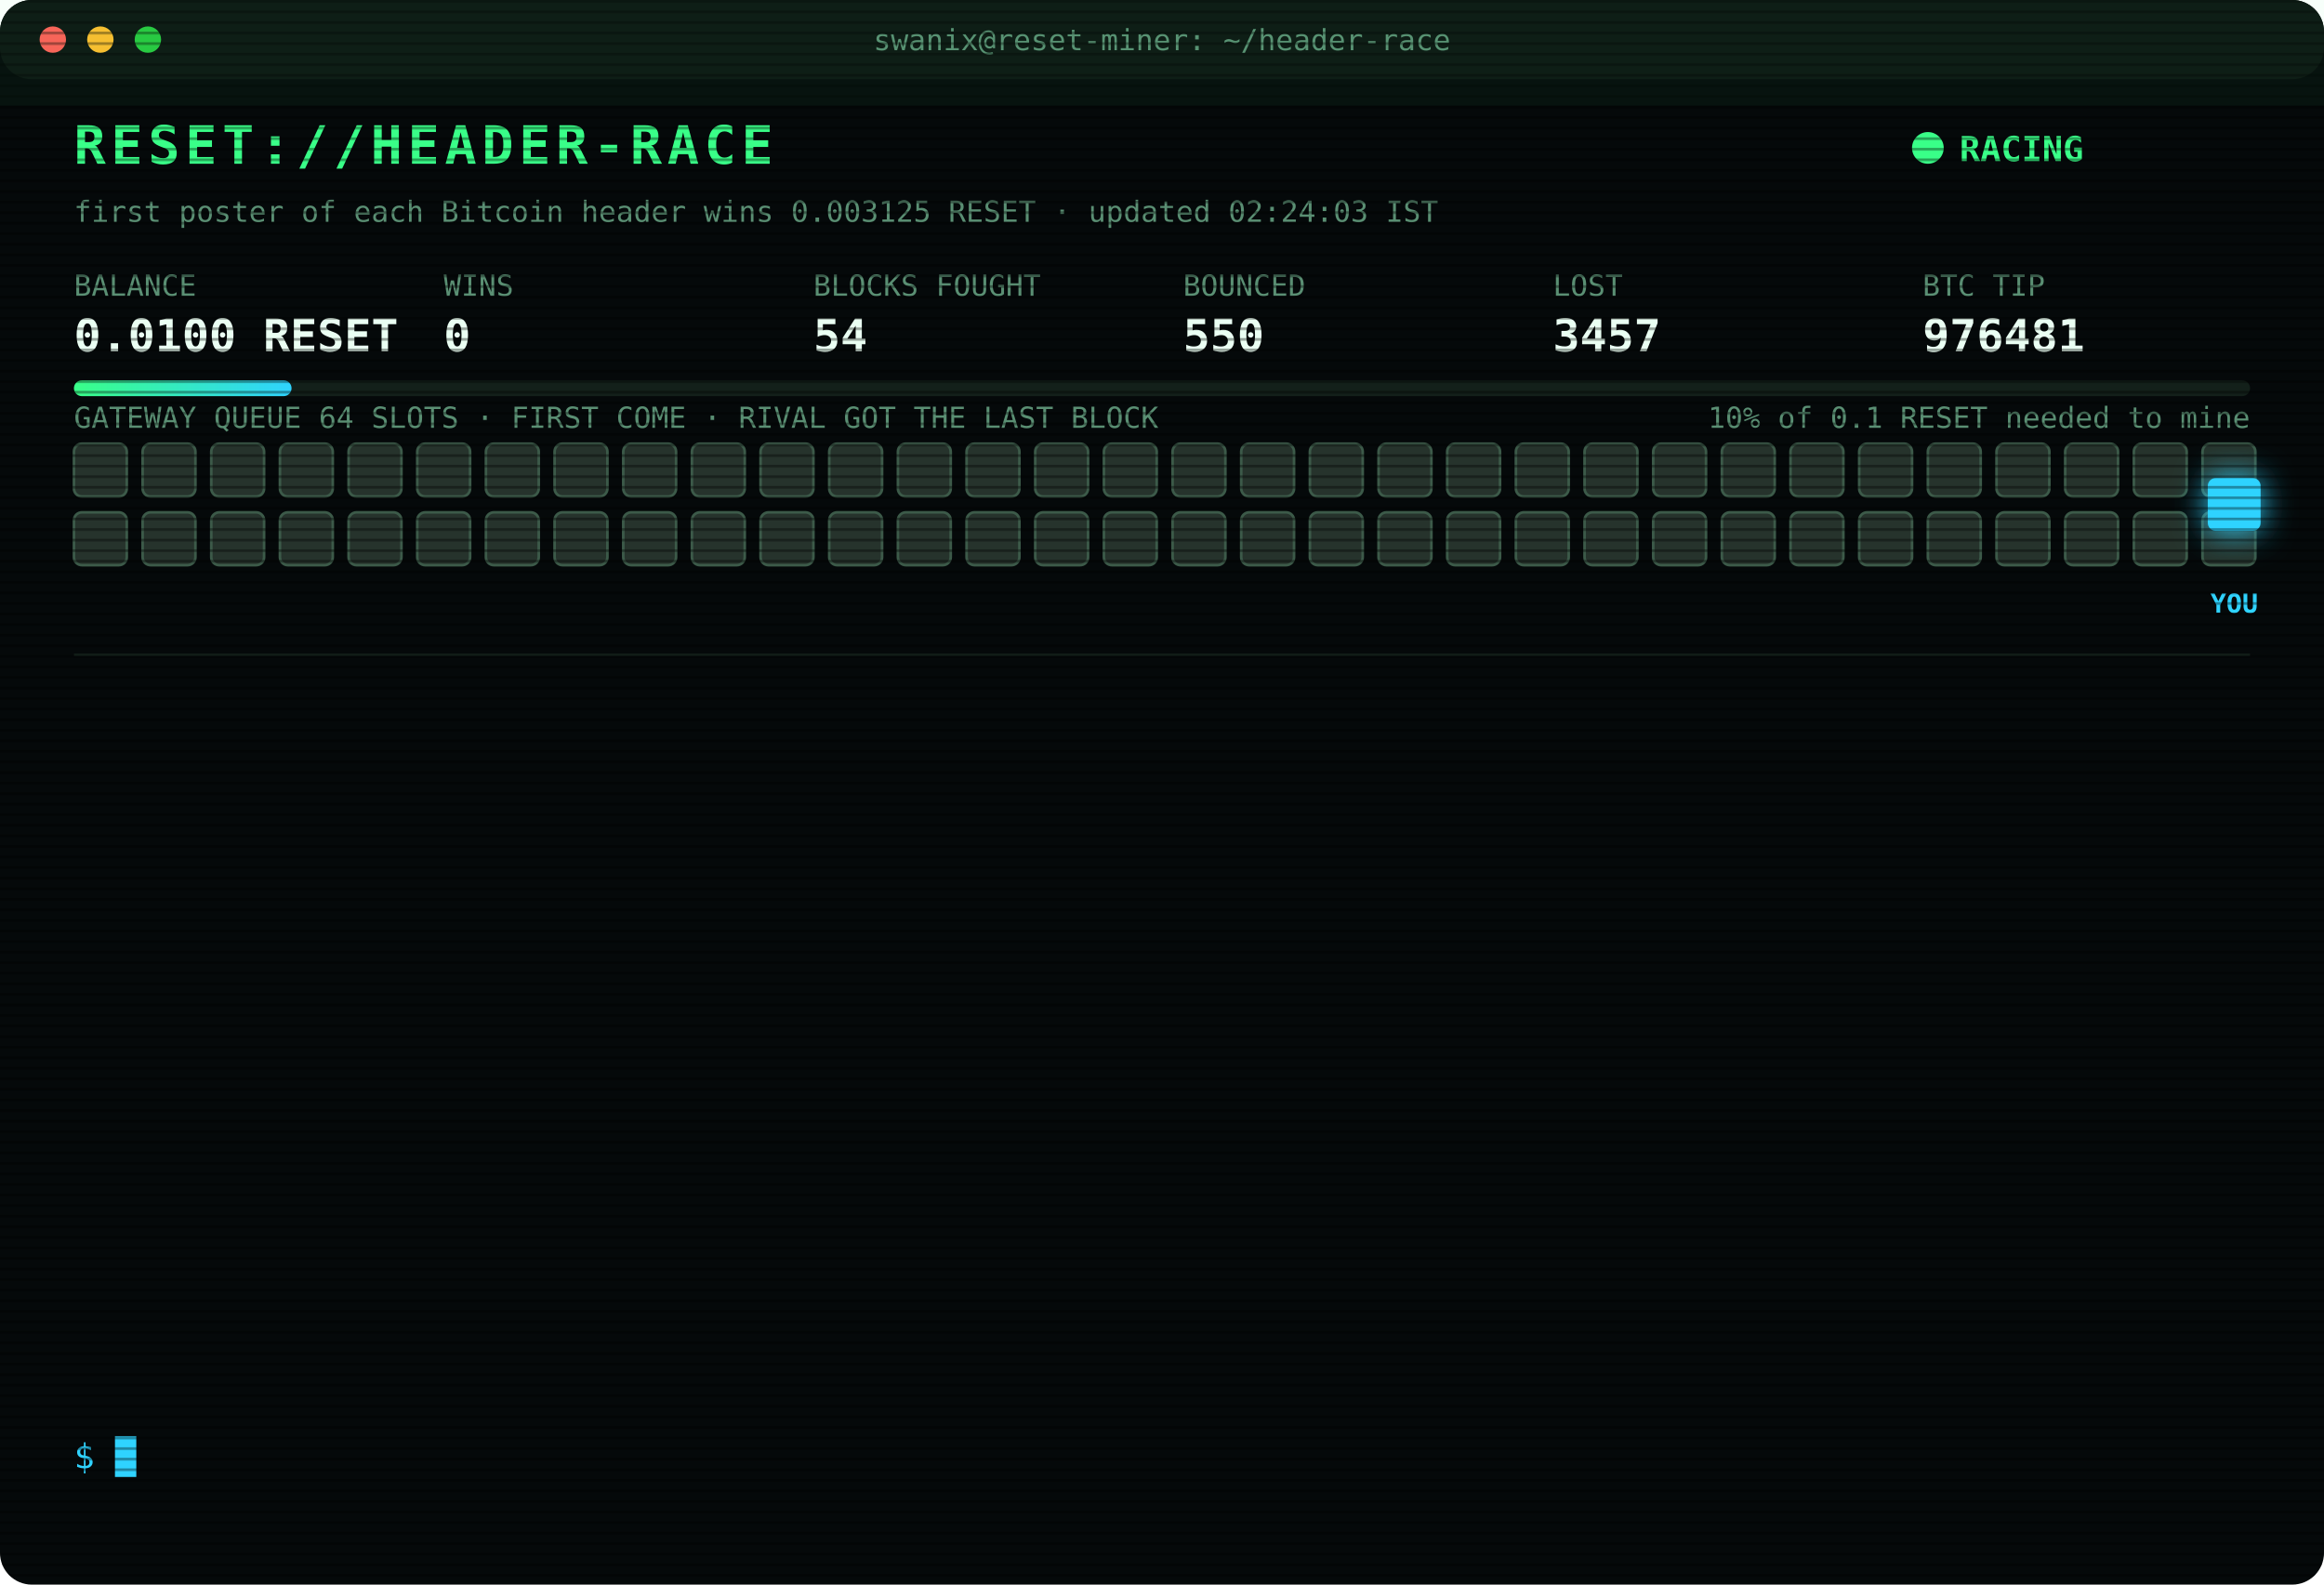
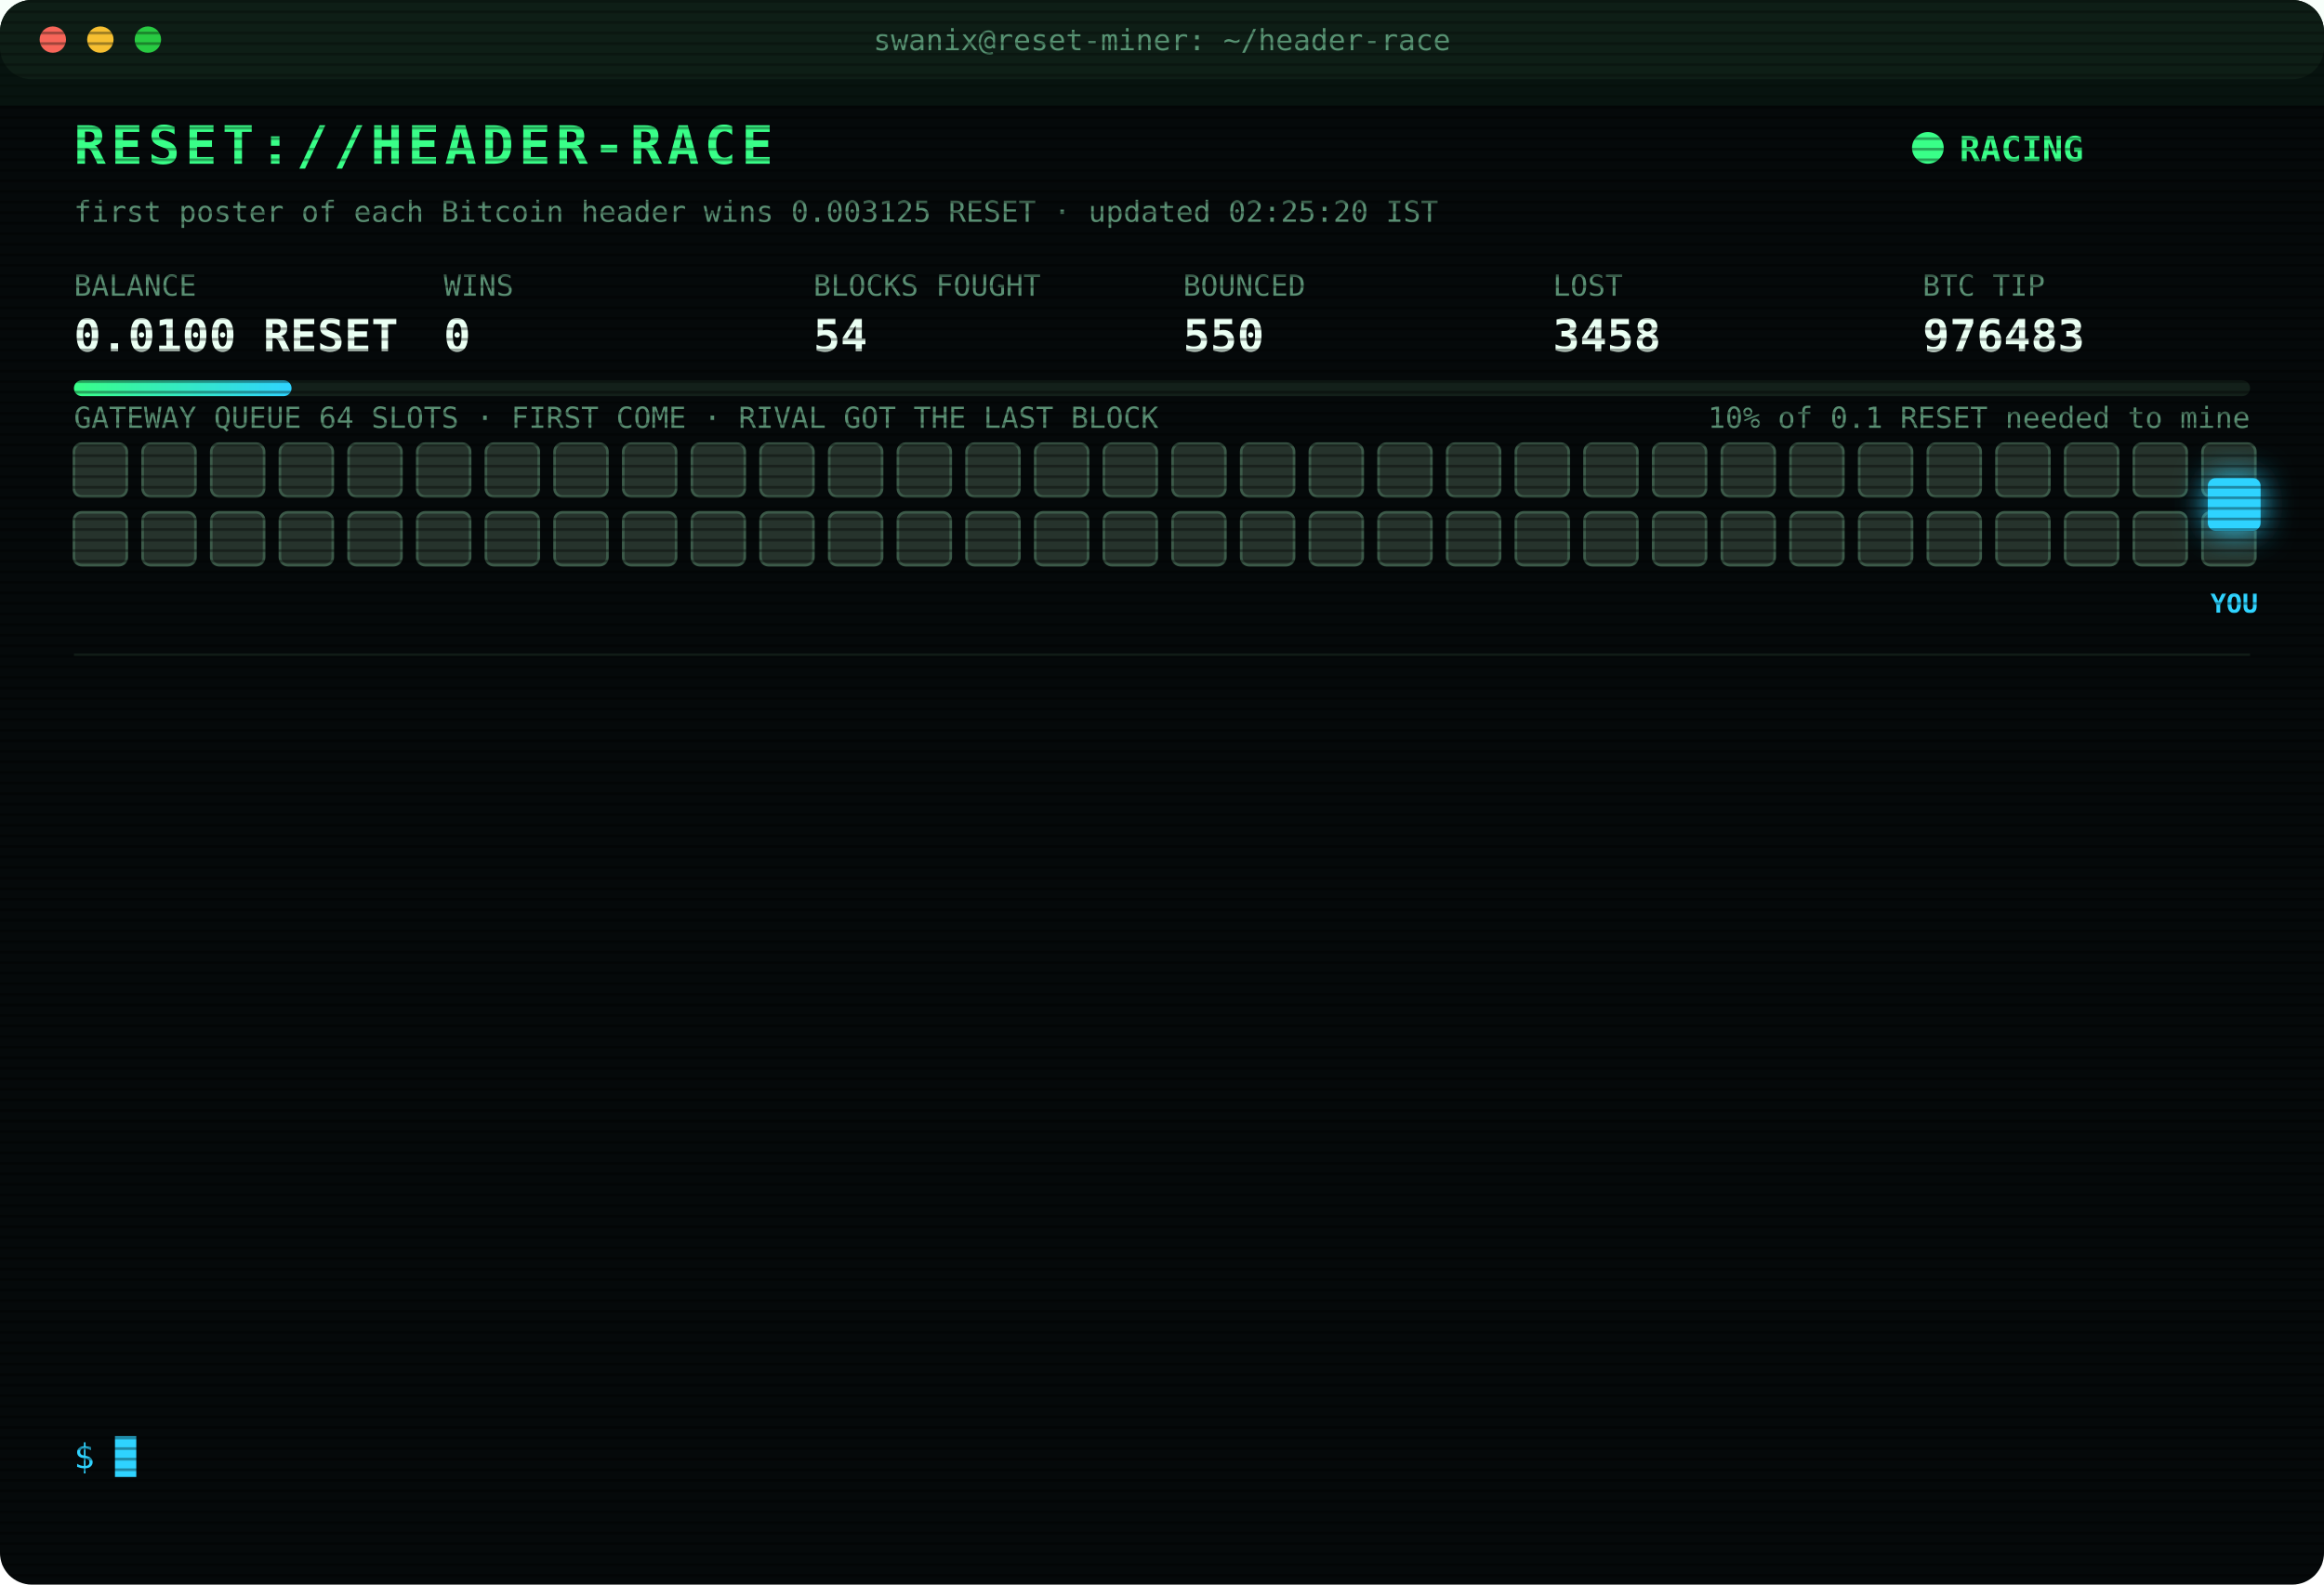
<svg xmlns="http://www.w3.org/2000/svg" width="880" height="600" viewBox="0 0 880 600" font-family="ui-monospace,SFMono-Regular,Menlo,Consolas,monospace">
  <style>
text{font-size:13px;fill:#7CFFB2}
.title{font-size:20px;font-weight:700;fill:#39FF88;letter-spacing:2px;animation:glitch 3s infinite steps(1)}
.sub{fill:#2fd3ff}.k{fill:#5a8f73;font-size:11px}.v{font-size:17px;font-weight:700;fill:#eafff3}
.ts{fill:#3f6b56}.boot{fill:#2fd3ff}.dim{fill:#5a8f73}.bad{fill:#ff4d6d}.warn{fill:#ffd23f}.mag{fill:#ff5cf0}.win{fill:#39FF88;font-weight:700}
.tag{font-size:10px;fill:#2fd3ff;font-weight:700}
.rival{fill:#26332c;stroke:#3c5a49;animation:jam 1.2s infinite alternate}
.idle{fill:#141c18;stroke:#22302a;animation:breathe 4s infinite}
.me{fill:#2fd3ff;filter:drop-shadow(0 0 6px #2fd3ff)}
.hover{animation:nudge 1.1s infinite ease-in-out}.bounce{animation:kick 1.4s infinite}
.ln{opacity:0;animation:in .4s forwards}
.cur{animation:blink 1s infinite steps(1)}
.scan{animation:scan 6s infinite linear}
.led{animation:blink 1.4s infinite}
@keyframes in{from{opacity:0;transform:translateX(-6px)}to{opacity:1;transform:none}}
@keyframes blink{50%{opacity:0}}
@keyframes jam{to{fill:#33463b}}
@keyframes breathe{50%{opacity:.4}}
@keyframes nudge{50%{transform:translateX(-10px)}}
@keyframes kick{0%,100%{transform:none}30%{transform:translateX(-14px)}55%{transform:translateX(10px) translateY(-6px)}}
@keyframes glitch{0%,92%{transform:none}93%{transform:translateX(2px);fill:#ff4d6d}95%{transform:translateX(-2px);fill:#2fd3ff}97%{transform:none}}
@keyframes scan{from{transform:translateY(-40px)}to{transform:translateY(600px)}}
</style>
  <defs>
    <pattern id="sl" width="4" height="4" patternUnits="userSpaceOnUse">
      <rect width="4" height="1" fill="#000" opacity=".35" />
    </pattern>
    <linearGradient id="bar">
      <stop offset="0" stop-color="#39FF88" />
      <stop offset="1" stop-color="#2fd3ff" />
    </linearGradient>
  </defs>
  <rect width="880" height="600" rx="12" fill="#05090a" />
  <rect width="880" height="30" rx="12" fill="#0d1512" />
  <circle cx="20" cy="15" r="5" fill="#ff5f57" />
  <circle cx="38" cy="15" r="5" fill="#febc2e" />
  <circle cx="56" cy="15" r="5" fill="#28c840" />
  <text x="440" y="19" text-anchor="middle" class="k">swanix@reset-miner: ~/header-race</text>
  <text x="28" y="62" class="title">RESET://HEADER-RACE</text>
  <circle class="led" cx="730" cy="56" r="6" fill="#39FF88" />
  <text x="742" y="61" class="win">RACING</text>
-   <text x="28" y="84" class="k">first poster of each Bitcoin header wins 0.003125 RESET · updated 02:24:03 IST</text>
+   <text x="28" y="84" class="k">first poster of each Bitcoin header wins 0.003125 RESET · updated 02:25:20 IST</text>
  <text x="28" y="112" class="k">BALANCE</text>
  <text x="28" y="133" class="v">0.0100 RESET</text>
  <text x="168" y="112" class="k">WINS</text>
  <text x="168" y="133" class="v">0</text>
  <text x="308" y="112" class="k">BLOCKS FOUGHT</text>
  <text x="308" y="133" class="v">54</text>
  <text x="448" y="112" class="k">BOUNCED</text>
  <text x="448" y="133" class="v">550</text>
  <text x="588" y="112" class="k">LOST</text>
-   <text x="588" y="133" class="v">3457</text>
+   <text x="588" y="133" class="v">3458</text>
  <text x="728" y="112" class="k">BTC TIP</text>
-   <text x="728" y="133" class="v">976481</text>
+   <text x="728" y="133" class="v">976483</text>
  <rect x="28" y="144" width="824" height="6" rx="3" fill="#13201a" />
  <rect x="28" y="144" width="82.4" height="6" rx="3" fill="url(#bar)" />
  <text x="852" y="162" text-anchor="end" class="k">10% of 0.1 RESET needed to mine</text>
  <text x="28" y="162" class="k">GATEWAY QUEUE 64 SLOTS · FIRST COME · RIVAL GOT THE LAST BLOCK</text>
  <rect class="rival" x="28" y="168" width="20" height="20" rx="3" style="animation-delay:0.00s" />
  <rect class="rival" x="54" y="168" width="20" height="20" rx="3" style="animation-delay:0.05s" />
  <rect class="rival" x="80" y="168" width="20" height="20" rx="3" style="animation-delay:0.10s" />
  <rect class="rival" x="106" y="168" width="20" height="20" rx="3" style="animation-delay:0.15s" />
  <rect class="rival" x="132" y="168" width="20" height="20" rx="3" style="animation-delay:0.20s" />
  <rect class="rival" x="158" y="168" width="20" height="20" rx="3" style="animation-delay:0.25s" />
  <rect class="rival" x="184" y="168" width="20" height="20" rx="3" style="animation-delay:0.30s" />
  <rect class="rival" x="210" y="168" width="20" height="20" rx="3" style="animation-delay:0.35s" />
  <rect class="rival" x="236" y="168" width="20" height="20" rx="3" style="animation-delay:0.40s" />
  <rect class="rival" x="262" y="168" width="20" height="20" rx="3" style="animation-delay:0.45s" />
  <rect class="rival" x="288" y="168" width="20" height="20" rx="3" style="animation-delay:0.50s" />
  <rect class="rival" x="314" y="168" width="20" height="20" rx="3" style="animation-delay:0.55s" />
  <rect class="rival" x="340" y="168" width="20" height="20" rx="3" style="animation-delay:0.60s" />
  <rect class="rival" x="366" y="168" width="20" height="20" rx="3" style="animation-delay:0.65s" />
  <rect class="rival" x="392" y="168" width="20" height="20" rx="3" style="animation-delay:0.70s" />
  <rect class="rival" x="418" y="168" width="20" height="20" rx="3" style="animation-delay:0.75s" />
  <rect class="rival" x="444" y="168" width="20" height="20" rx="3" style="animation-delay:0.80s" />
  <rect class="rival" x="470" y="168" width="20" height="20" rx="3" style="animation-delay:0.85s" />
  <rect class="rival" x="496" y="168" width="20" height="20" rx="3" style="animation-delay:0.90s" />
  <rect class="rival" x="522" y="168" width="20" height="20" rx="3" style="animation-delay:0.95s" />
  <rect class="rival" x="548" y="168" width="20" height="20" rx="3" style="animation-delay:1.00s" />
  <rect class="rival" x="574" y="168" width="20" height="20" rx="3" style="animation-delay:1.05s" />
  <rect class="rival" x="600" y="168" width="20" height="20" rx="3" style="animation-delay:1.10s" />
  <rect class="rival" x="626" y="168" width="20" height="20" rx="3" style="animation-delay:1.15s" />
  <rect class="rival" x="652" y="168" width="20" height="20" rx="3" style="animation-delay:1.20s" />
  <rect class="rival" x="678" y="168" width="20" height="20" rx="3" style="animation-delay:1.25s" />
  <rect class="rival" x="704" y="168" width="20" height="20" rx="3" style="animation-delay:1.30s" />
  <rect class="rival" x="730" y="168" width="20" height="20" rx="3" style="animation-delay:1.35s" />
  <rect class="rival" x="756" y="168" width="20" height="20" rx="3" style="animation-delay:1.40s" />
  <rect class="rival" x="782" y="168" width="20" height="20" rx="3" style="animation-delay:1.45s" />
  <rect class="rival" x="808" y="168" width="20" height="20" rx="3" style="animation-delay:1.50s" />
  <rect class="rival" x="834" y="168" width="20" height="20" rx="3" style="animation-delay:1.55s" />
  <rect class="rival" x="28" y="194" width="20" height="20" rx="3" style="animation-delay:1.60s" />
  <rect class="rival" x="54" y="194" width="20" height="20" rx="3" style="animation-delay:1.65s" />
  <rect class="rival" x="80" y="194" width="20" height="20" rx="3" style="animation-delay:1.70s" />
  <rect class="rival" x="106" y="194" width="20" height="20" rx="3" style="animation-delay:1.75s" />
  <rect class="rival" x="132" y="194" width="20" height="20" rx="3" style="animation-delay:1.80s" />
  <rect class="rival" x="158" y="194" width="20" height="20" rx="3" style="animation-delay:1.85s" />
  <rect class="rival" x="184" y="194" width="20" height="20" rx="3" style="animation-delay:1.90s" />
  <rect class="rival" x="210" y="194" width="20" height="20" rx="3" style="animation-delay:1.95s" />
  <rect class="rival" x="236" y="194" width="20" height="20" rx="3" style="animation-delay:2.00s" />
  <rect class="rival" x="262" y="194" width="20" height="20" rx="3" style="animation-delay:2.05s" />
  <rect class="rival" x="288" y="194" width="20" height="20" rx="3" style="animation-delay:2.10s" />
  <rect class="rival" x="314" y="194" width="20" height="20" rx="3" style="animation-delay:2.15s" />
  <rect class="rival" x="340" y="194" width="20" height="20" rx="3" style="animation-delay:2.20s" />
  <rect class="rival" x="366" y="194" width="20" height="20" rx="3" style="animation-delay:2.25s" />
  <rect class="rival" x="392" y="194" width="20" height="20" rx="3" style="animation-delay:2.30s" />
  <rect class="rival" x="418" y="194" width="20" height="20" rx="3" style="animation-delay:2.35s" />
  <rect class="rival" x="444" y="194" width="20" height="20" rx="3" style="animation-delay:2.40s" />
  <rect class="rival" x="470" y="194" width="20" height="20" rx="3" style="animation-delay:2.45s" />
  <rect class="rival" x="496" y="194" width="20" height="20" rx="3" style="animation-delay:2.50s" />
  <rect class="rival" x="522" y="194" width="20" height="20" rx="3" style="animation-delay:2.55s" />
  <rect class="rival" x="548" y="194" width="20" height="20" rx="3" style="animation-delay:2.60s" />
  <rect class="rival" x="574" y="194" width="20" height="20" rx="3" style="animation-delay:2.65s" />
  <rect class="rival" x="600" y="194" width="20" height="20" rx="3" style="animation-delay:2.70s" />
  <rect class="rival" x="626" y="194" width="20" height="20" rx="3" style="animation-delay:2.75s" />
  <rect class="rival" x="652" y="194" width="20" height="20" rx="3" style="animation-delay:2.80s" />
  <rect class="rival" x="678" y="194" width="20" height="20" rx="3" style="animation-delay:2.85s" />
  <rect class="rival" x="704" y="194" width="20" height="20" rx="3" style="animation-delay:2.90s" />
  <rect class="rival" x="730" y="194" width="20" height="20" rx="3" style="animation-delay:2.95s" />
  <rect class="rival" x="756" y="194" width="20" height="20" rx="3" style="animation-delay:3.00s" />
  <rect class="rival" x="782" y="194" width="20" height="20" rx="3" style="animation-delay:3.05s" />
  <rect class="rival" x="808" y="194" width="20" height="20" rx="3" style="animation-delay:3.10s" />
  <rect class="rival" x="834" y="194" width="20" height="20" rx="3" style="animation-delay:3.15s" />
  <g class="hover">
    <rect class="me" x="836" y="181" width="20" height="20" rx="3" />
    <text class="tag" x="846" y="232" text-anchor="middle">YOU</text>
  </g>
  <line x1="28" x2="852" y1="248" y2="248" stroke="#13201a" />
  <g class="ln" style="animation-delay:0.40s">
-     <text x="28" y="270" class="ts">00:30:41</text>
-     <text x="104" y="270" class="boot">[BOOT] racer v3 online · 3 feeds · stint 340m</text>
+     <text x="28" y="270" class="ts">00:46:28</text>
+     <text x="104" y="270" class="bad">[LOST] #976467 taken by a rival miner</text>
  </g>
  <g class="ln" style="animation-delay:0.65s">
-     <text x="28" y="292" class="ts">00:46:28</text>
-     <text x="104" y="292" class="bad">[LOST] #976467 taken by a rival miner</text>
+     <text x="28" y="292" class="ts">00:49:41</text>
+     <text x="104" y="292" class="bad">[LOST] #976469 taken by a rival miner</text>
  </g>
  <g class="ln" style="animation-delay:0.90s">
-     <text x="28" y="314" class="ts">00:49:41</text>
-     <text x="104" y="314" class="bad">[LOST] #976469 taken by a rival miner</text>
+     <text x="28" y="314" class="ts">00:54:52</text>
+     <text x="104" y="314" class="bad">[LOST] #976470 taken by a rival miner</text>
  </g>
  <g class="ln" style="animation-delay:1.15s">
-     <text x="28" y="336" class="ts">00:54:52</text>
-     <text x="104" y="336" class="bad">[LOST] #976470 taken by a rival miner</text>
+     <text x="28" y="336" class="ts">01:13:20</text>
+     <text x="104" y="336" class="bad">[LOST] #976471 taken by a rival miner</text>
  </g>
  <g class="ln" style="animation-delay:1.40s">
-     <text x="28" y="358" class="ts">01:13:20</text>
-     <text x="104" y="358" class="bad">[LOST] #976471 taken by a rival miner</text>
+     <text x="28" y="358" class="ts">01:25:23</text>
+     <text x="104" y="358" class="bad">[LOST] #976472 taken by a rival miner</text>
  </g>
  <g class="ln" style="animation-delay:1.65s">
-     <text x="28" y="380" class="ts">01:25:23</text>
-     <text x="104" y="380" class="bad">[LOST] #976472 taken by a rival miner</text>
+     <text x="28" y="380" class="ts">01:26:26</text>
+     <text x="104" y="380" class="bad">[LOST] #976473 taken by a rival miner</text>
  </g>
  <g class="ln" style="animation-delay:1.90s">
-     <text x="28" y="402" class="ts">01:26:26</text>
-     <text x="104" y="402" class="bad">[LOST] #976473 taken by a rival miner</text>
+     <text x="28" y="402" class="ts">01:30:02</text>
+     <text x="104" y="402" class="bad">[LOST] #976474 taken by a rival miner</text>
  </g>
  <g class="ln" style="animation-delay:2.15s">
-     <text x="28" y="424" class="ts">01:30:02</text>
-     <text x="104" y="424" class="bad">[LOST] #976474 taken by a rival miner</text>
+     <text x="28" y="424" class="ts">01:31:27</text>
+     <text x="104" y="424" class="bad">[LOST] #976475 taken by a rival miner</text>
  </g>
  <g class="ln" style="animation-delay:2.40s">
-     <text x="28" y="446" class="ts">01:31:27</text>
-     <text x="104" y="446" class="bad">[LOST] #976475 taken by a rival miner</text>
+     <text x="28" y="446" class="ts">01:33:53</text>
+     <text x="104" y="446" class="bad">[LOST] #976476 taken by a rival miner</text>
  </g>
  <g class="ln" style="animation-delay:2.65s">
-     <text x="28" y="468" class="ts">01:33:53</text>
-     <text x="104" y="468" class="bad">[LOST] #976476 taken by a rival miner</text>
+     <text x="28" y="468" class="ts">01:35:10</text>
+     <text x="104" y="468" class="bad">[LOST] #976477 taken by a rival miner</text>
  </g>
  <g class="ln" style="animation-delay:2.90s">
-     <text x="28" y="490" class="ts">01:35:10</text>
-     <text x="104" y="490" class="bad">[LOST] #976477 taken by a rival miner</text>
+     <text x="28" y="490" class="ts">02:15:03</text>
+     <text x="104" y="490" class="bad">[LOST] #976480 taken by a rival miner</text>
  </g>
  <g class="ln" style="animation-delay:3.15s">
-     <text x="28" y="512" class="ts">02:15:03</text>
-     <text x="104" y="512" class="bad">[LOST] #976480 taken by a rival miner</text>
+     <text x="28" y="512" class="ts">02:24:03</text>
+     <text x="104" y="512" class="bad">[LOST] #976481 taken by a rival miner</text>
  </g>
  <g class="ln" style="animation-delay:3.40s">
-     <text x="28" y="534" class="ts">02:24:03</text>
-     <text x="104" y="534" class="bad">[LOST] #976481 taken by a rival miner</text>
+     <text x="28" y="534" class="ts">02:25:20</text>
+     <text x="104" y="534" class="bad">[LOST] #976483 taken by a rival miner</text>
  </g>
  <text x="28" y="556" class="sub">$ <tspan class="cur">█</tspan>
  </text>
  <rect width="880" height="600" rx="12" fill="url(#sl)" pointer-events="none" />
  <rect class="scan" width="880" height="40" fill="#39FF88" opacity=".04" />
</svg>
